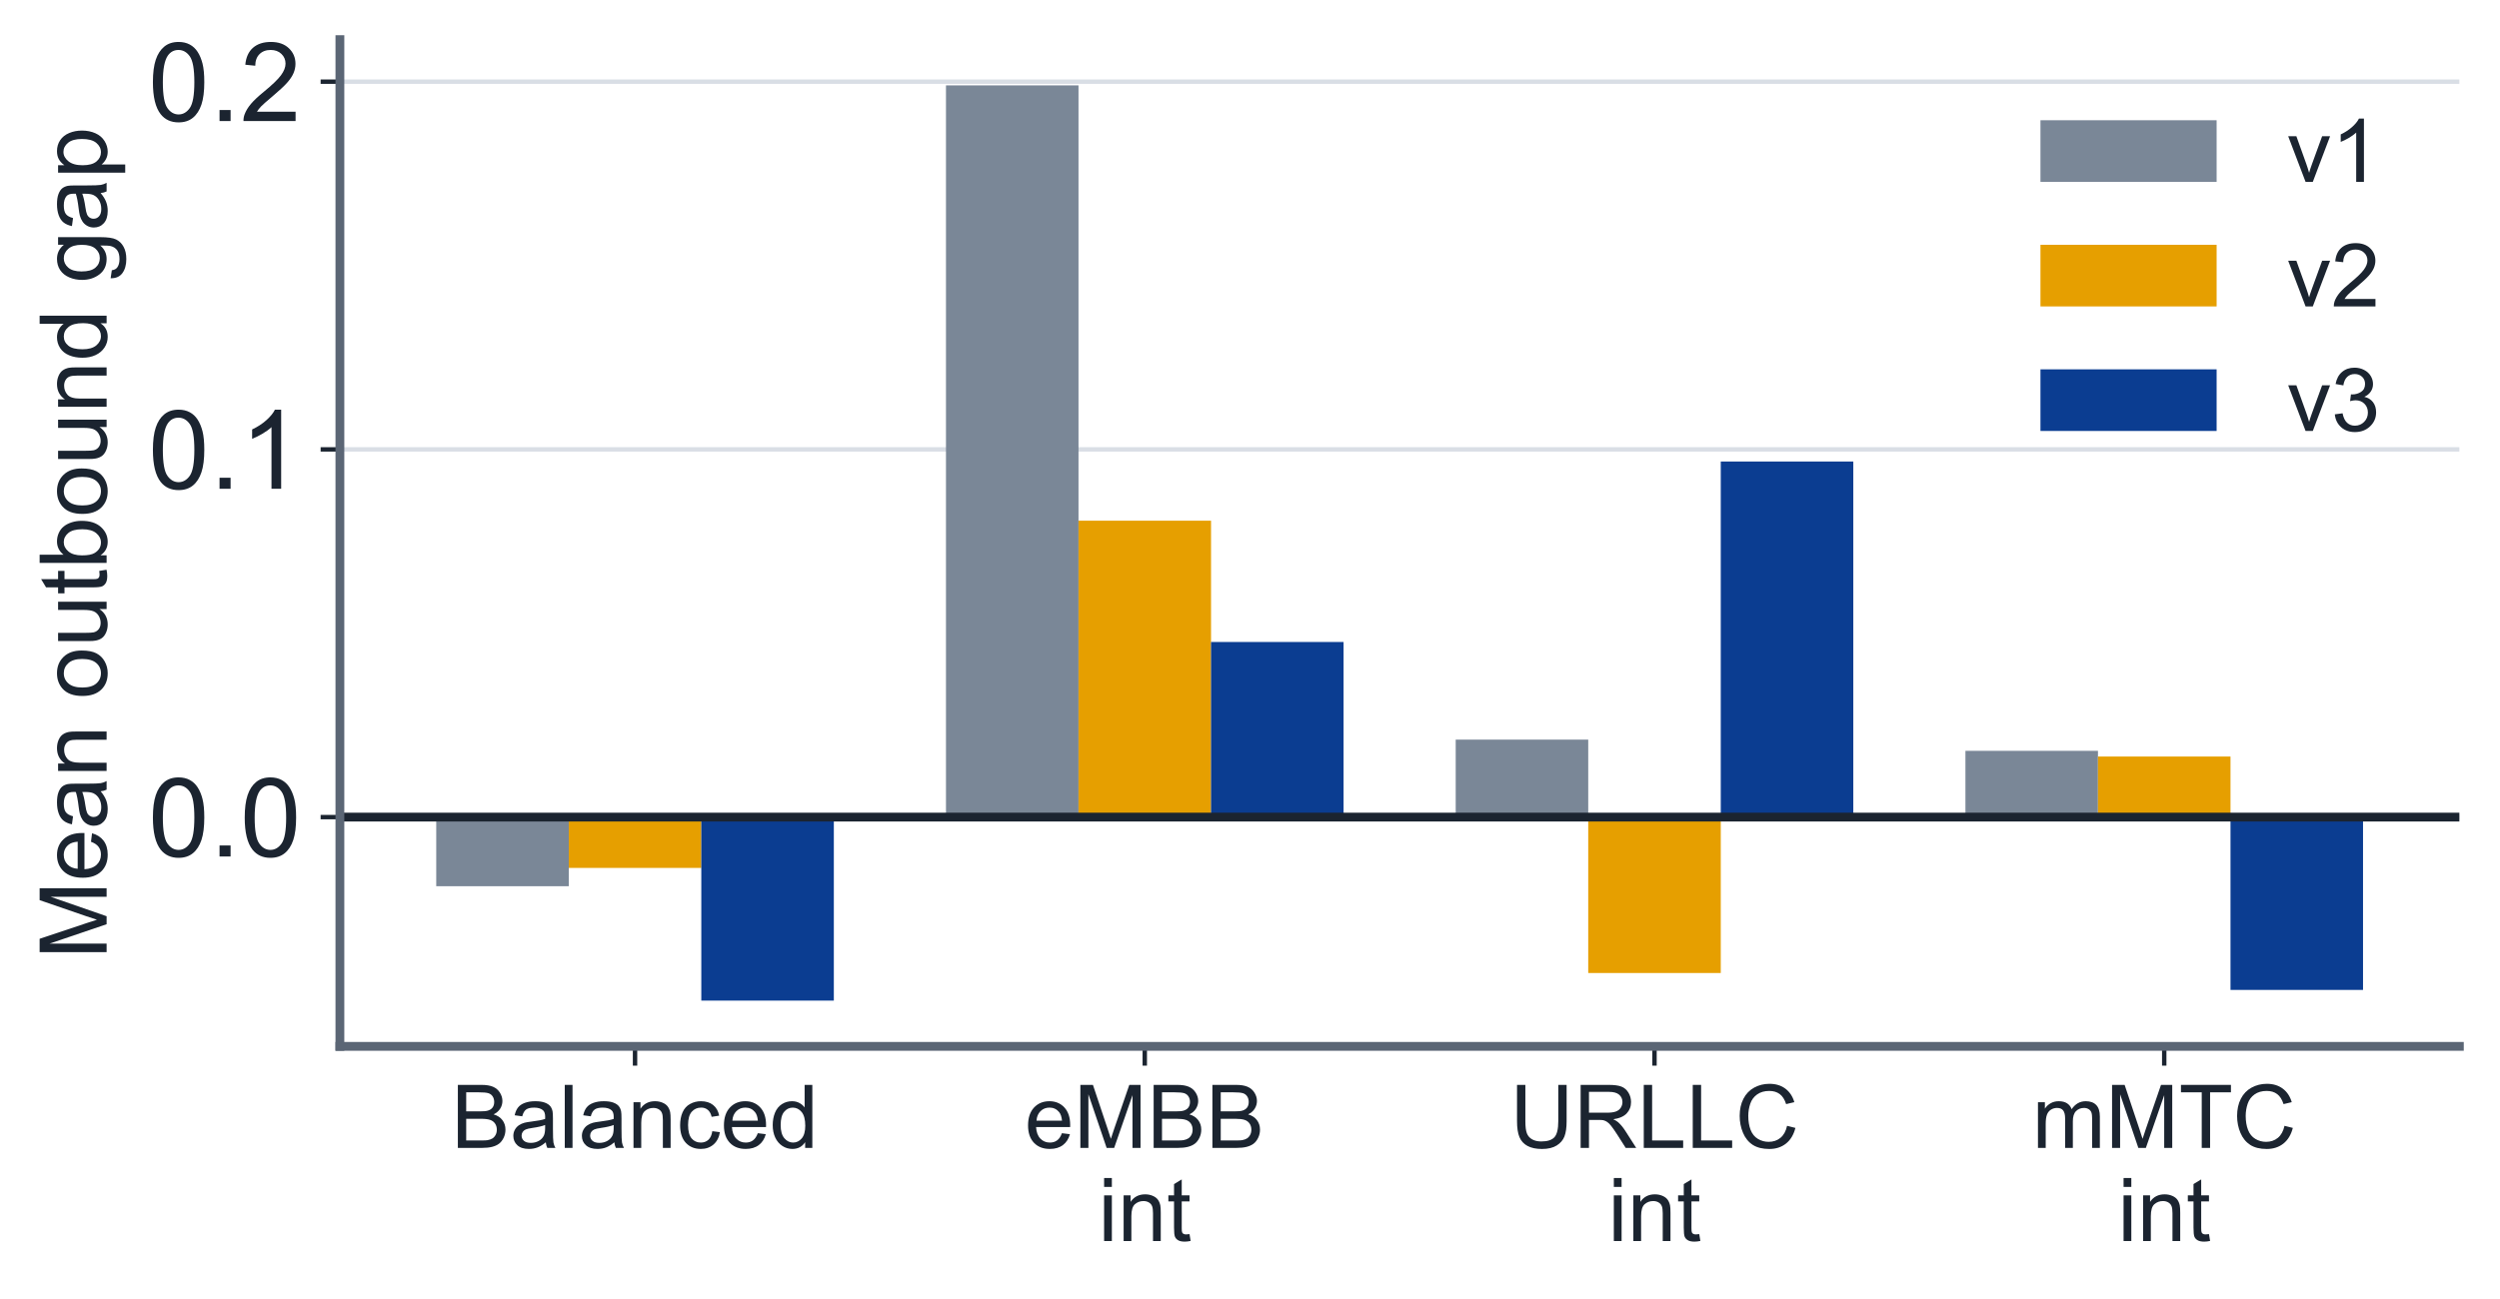
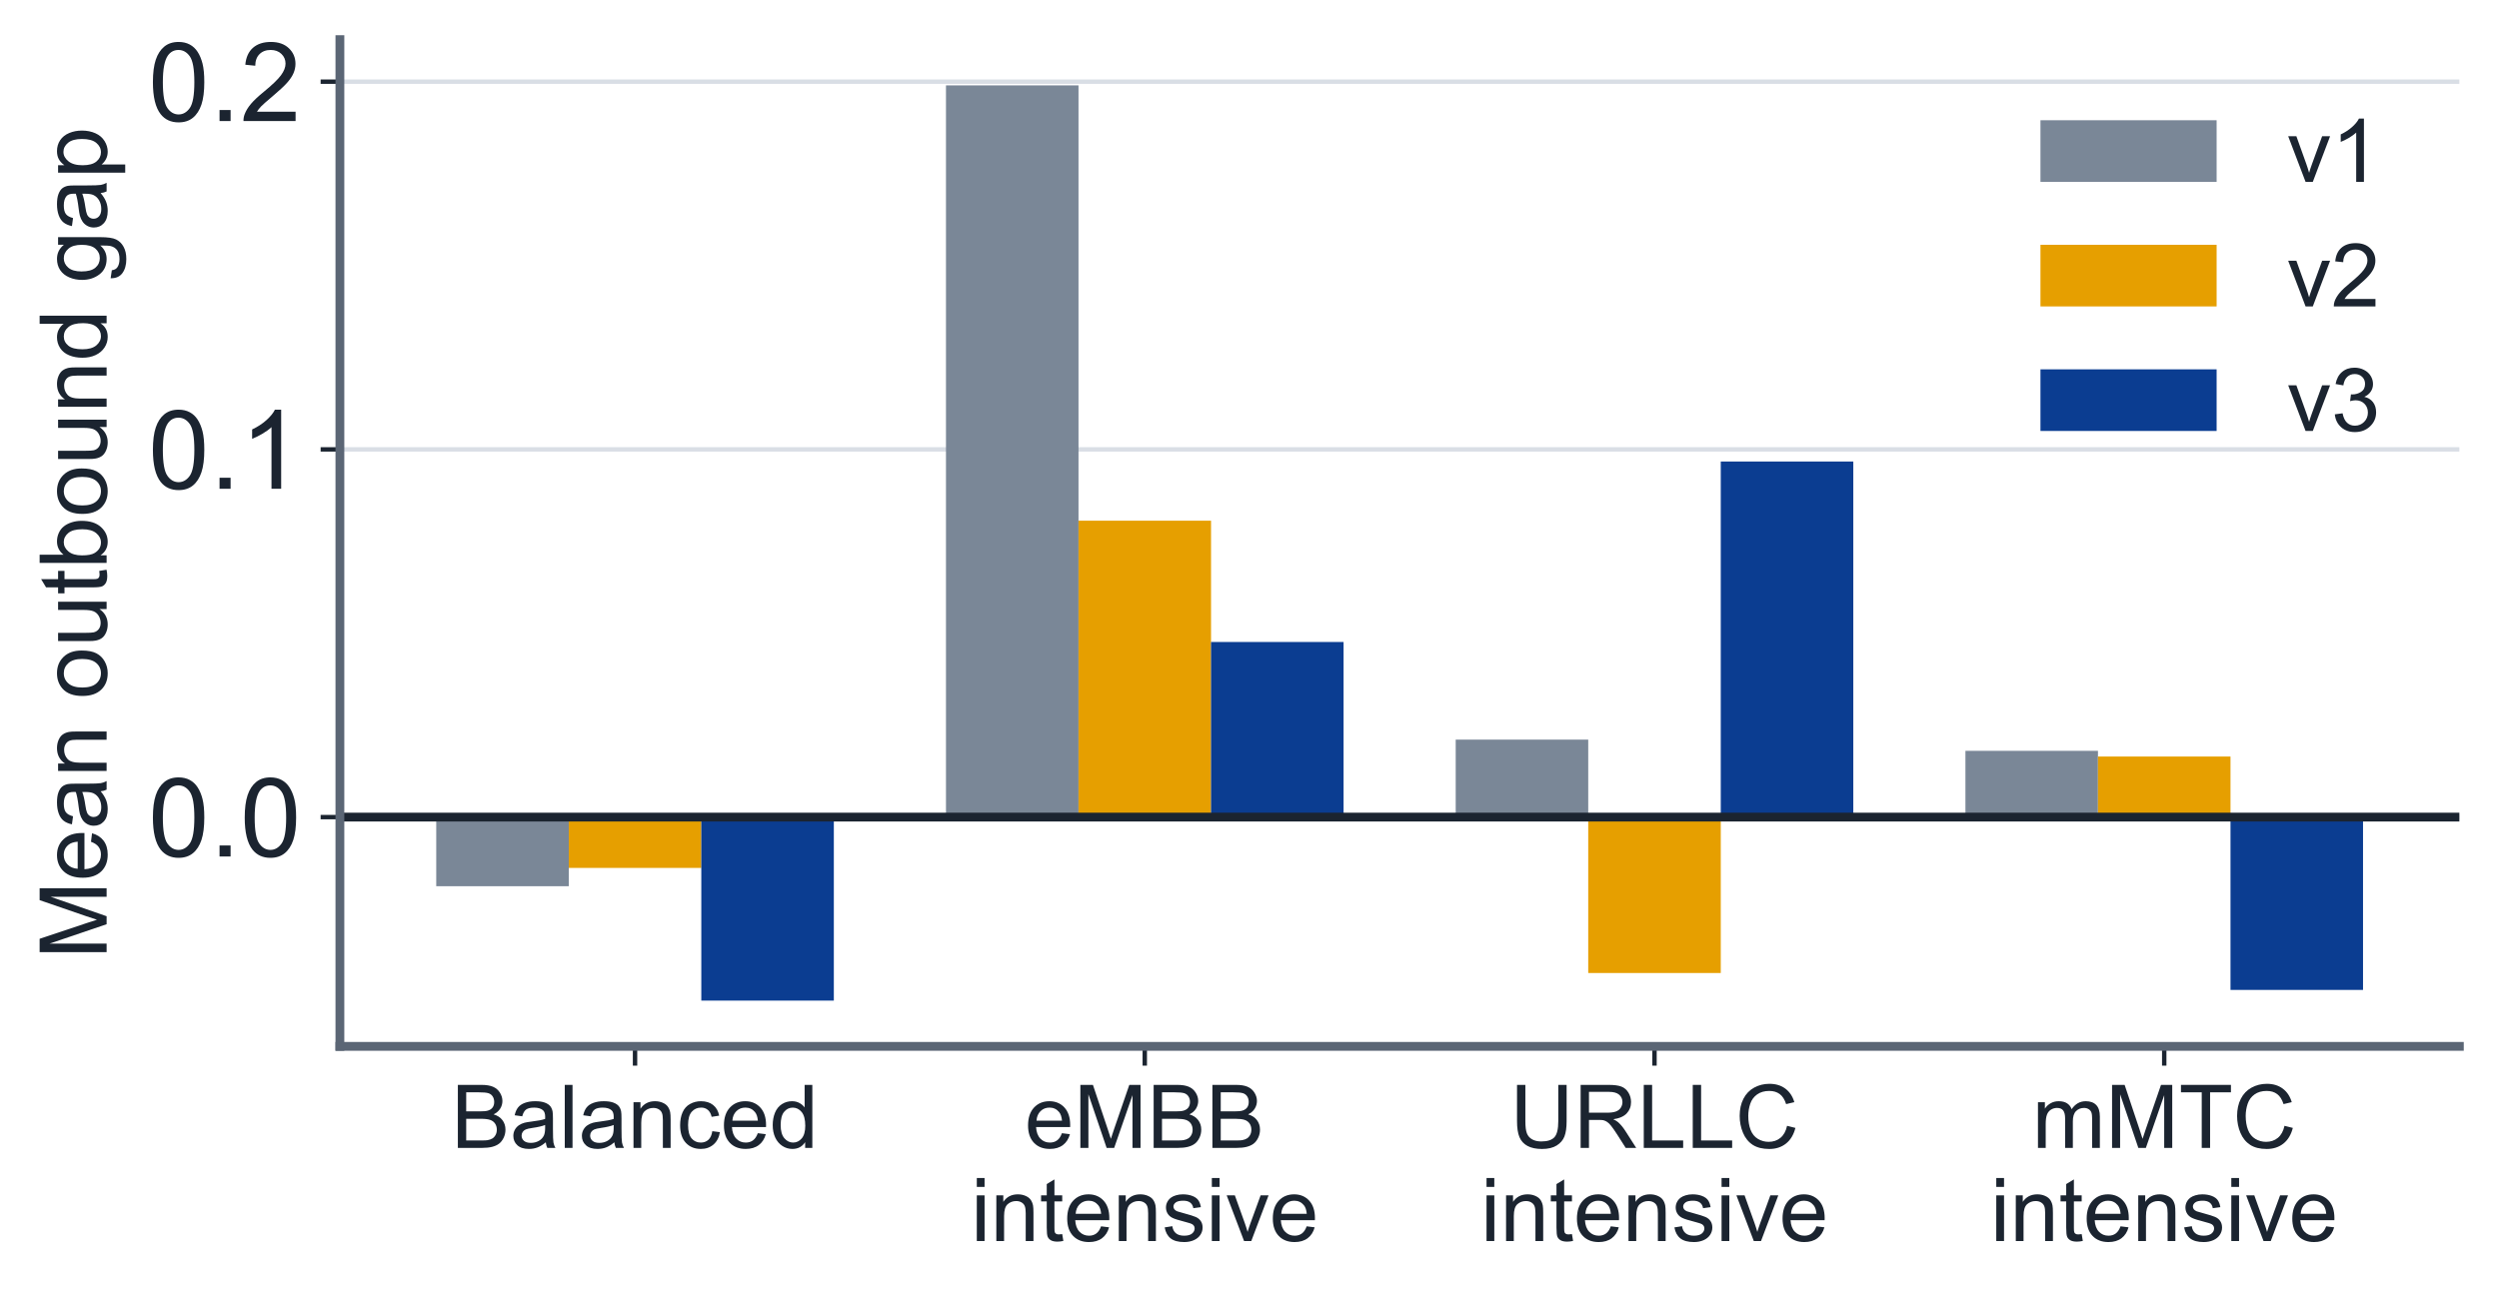
<svg xmlns="http://www.w3.org/2000/svg" xmlns:xlink="http://www.w3.org/1999/xlink" width="453.966pt" height="235.907pt" viewBox="0 0 453.966 235.907" version="1.1">
  <defs>
    <style type="text/css">*{stroke-linejoin: round; stroke-linecap: butt}</style>
  </defs>
  <g id="figure_1">
    <g id="patch_1">
      <path d="M 0 235.907  L 453.966 235.907  L 453.966 0  L 0 0  L 0 235.907  z " style="fill: none" />
    </g>
    <g id="axes_1">
      <g id="patch_2">
        <path d="M 61.746 190.152  L 446.766 190.152  L 446.766 7.2  L 61.746 7.2  L 61.746 190.152  z " style="fill: none" />
      </g>
      <g id="matplotlib.axis_1">
        <g id="xtick_1">
          <g id="line2d_1">
            <defs>
-               <path id="mc4a072d1b2" d="M 0 0  L 0 3.5  " style="stroke: #1b2430; stroke-width: 0.8" />
+               <path id="m53b5262f8a" d="M 0 0  L 0 3.5  " style="stroke: #1b2430; stroke-width: 0.8" />
            </defs>
            <g>
-               <use xlink:href="#mc4a072d1b2" x="115.36" y="190.152" style="fill: #1b2430; stroke: #1b2430; stroke-width: 0.8" />
+               <use xlink:href="#m53b5262f8a" x="115.36" y="190.152" style="fill: #1b2430; stroke: #1b2430; stroke-width: 0.8" />
            </g>
          </g>
          <g id="text_1">
            <g style="fill: #1b2430" transform="translate(82.00265 208.6045) scale(0.16 -0.16)">
              <defs>
                <path id="ArialMT-42" d="M 469 0  L 469 4581  L 2188 4581  Q 2713 4581 3030 4442  Q 3347 4303 3526 4014  Q 3706 3725 3706 3409  Q 3706 3116 3547 2856  Q 3388 2597 3066 2438  Q 3481 2316 3704 2022  Q 3928 1728 3928 1328  Q 3928 1006 3792 729  Q 3656 453 3456 303  Q 3256 153 2954 76  Q 2653 0 2216 0  L 469 0  z M 1075 2656  L 2066 2656  Q 2469 2656 2644 2709  Q 2875 2778 2992 2937  Q 3109 3097 3109 3338  Q 3109 3566 3000 3739  Q 2891 3913 2687 3977  Q 2484 4041 1991 4041  L 1075 4041  L 1075 2656  z M 1075 541  L 2216 541  Q 2509 541 2628 563  Q 2838 600 2978 687  Q 3119 775 3209 942  Q 3300 1109 3300 1328  Q 3300 1584 3169 1773  Q 3038 1963 2805 2039  Q 2572 2116 2134 2116  L 1075 2116  L 1075 541  z " transform="scale(0.015625)" />
                <path id="ArialMT-61" d="M 2588 409  Q 2275 144 1986 34  Q 1697 -75 1366 -75  Q 819 -75 525 192  Q 231 459 231 875  Q 231 1119 342 1320  Q 453 1522 633 1644  Q 813 1766 1038 1828  Q 1203 1872 1538 1913  Q 2219 1994 2541 2106  Q 2544 2222 2544 2253  Q 2544 2597 2384 2738  Q 2169 2928 1744 2928  Q 1347 2928 1158 2789  Q 969 2650 878 2297  L 328 2372  Q 403 2725 575 2942  Q 747 3159 1072 3276  Q 1397 3394 1825 3394  Q 2250 3394 2515 3294  Q 2781 3194 2906 3042  Q 3031 2891 3081 2659  Q 3109 2516 3109 2141  L 3109 1391  Q 3109 606 3145 398  Q 3181 191 3288 0  L 2700 0  Q 2613 175 2588 409  z M 2541 1666  Q 2234 1541 1622 1453  Q 1275 1403 1131 1340  Q 988 1278 909 1158  Q 831 1038 831 891  Q 831 666 1001 516  Q 1172 366 1500 366  Q 1825 366 2078 508  Q 2331 650 2450 897  Q 2541 1088 2541 1459  L 2541 1666  z " transform="scale(0.015625)" />
                <path id="ArialMT-6c" d="M 409 0  L 409 4581  L 972 4581  L 972 0  L 409 0  z " transform="scale(0.015625)" />
                <path id="ArialMT-6e" d="M 422 0  L 422 3319  L 928 3319  L 928 2847  Q 1294 3394 1984 3394  Q 2284 3394 2536 3286  Q 2788 3178 2913 3003  Q 3038 2828 3088 2588  Q 3119 2431 3119 2041  L 3119 0  L 2556 0  L 2556 2019  Q 2556 2363 2490 2533  Q 2425 2703 2258 2804  Q 2091 2906 1866 2906  Q 1506 2906 1245 2678  Q 984 2450 984 1813  L 984 0  L 422 0  z " transform="scale(0.015625)" />
                <path id="ArialMT-63" d="M 2588 1216  L 3141 1144  Q 3050 572 2676 248  Q 2303 -75 1759 -75  Q 1078 -75 664 370  Q 250 816 250 1647  Q 250 2184 428 2587  Q 606 2991 970 3192  Q 1334 3394 1763 3394  Q 2303 3394 2647 3120  Q 2991 2847 3088 2344  L 2541 2259  Q 2463 2594 2264 2762  Q 2066 2931 1784 2931  Q 1359 2931 1093 2626  Q 828 2322 828 1663  Q 828 994 1084 691  Q 1341 388 1753 388  Q 2084 388 2306 591  Q 2528 794 2588 1216  z " transform="scale(0.015625)" />
                <path id="ArialMT-65" d="M 2694 1069  L 3275 997  Q 3138 488 2766 206  Q 2394 -75 1816 -75  Q 1088 -75 661 373  Q 234 822 234 1631  Q 234 2469 665 2931  Q 1097 3394 1784 3394  Q 2450 3394 2872 2941  Q 3294 2488 3294 1666  Q 3294 1616 3291 1516  L 816 1516  Q 847 969 1125 678  Q 1403 388 1819 388  Q 2128 388 2347 550  Q 2566 713 2694 1069  z M 847 1978  L 2700 1978  Q 2663 2397 2488 2606  Q 2219 2931 1791 2931  Q 1403 2931 1139 2672  Q 875 2413 847 1978  z " transform="scale(0.015625)" />
                <path id="ArialMT-64" d="M 2575 0  L 2575 419  Q 2259 -75 1647 -75  Q 1250 -75 917 144  Q 584 363 401 755  Q 219 1147 219 1656  Q 219 2153 384 2558  Q 550 2963 881 3178  Q 1213 3394 1622 3394  Q 1922 3394 2156 3267  Q 2391 3141 2538 2938  L 2538 4581  L 3097 4581  L 3097 0  L 2575 0  z M 797 1656  Q 797 1019 1065 703  Q 1334 388 1700 388  Q 2069 388 2326 689  Q 2584 991 2584 1609  Q 2584 2291 2321 2609  Q 2059 2928 1675 2928  Q 1300 2928 1048 2622  Q 797 2316 797 1656  z " transform="scale(0.015625)" />
              </defs>
              <use xlink:href="#ArialMT-42" />
              <use xlink:href="#ArialMT-61" transform="translate(66.69922 0)" />
              <use xlink:href="#ArialMT-6c" transform="translate(122.3145 0)" />
              <use xlink:href="#ArialMT-61" transform="translate(144.5312 0)" />
              <use xlink:href="#ArialMT-6e" transform="translate(200.1465 0)" />
              <use xlink:href="#ArialMT-63" transform="translate(255.7617 0)" />
              <use xlink:href="#ArialMT-65" transform="translate(305.7617 0)" />
              <use xlink:href="#ArialMT-64" transform="translate(361.377 0)" />
            </g>
          </g>
        </g>
        <g id="xtick_2">
          <g id="line2d_2">
            <g>
-               <use xlink:href="#mc4a072d1b2" x="207.958" y="190.152" style="fill: #1b2430; stroke: #1b2430; stroke-width: 0.8" />
+               <use xlink:href="#m53b5262f8a" x="207.958" y="190.152" style="fill: #1b2430; stroke: #1b2430; stroke-width: 0.8" />
            </g>
          </g>
          <g id="text_2">
            <g style="fill: #1b2430" transform="translate(186.1725 208.6045) scale(0.16 -0.16)">
              <defs>
                <path id="ArialMT-4d" d="M 475 0  L 475 4581  L 1388 4581  L 2472 1338  Q 2622 884 2691 659  Q 2769 909 2934 1394  L 4031 4581  L 4847 4581  L 4847 0  L 4263 0  L 4263 3834  L 2931 0  L 2384 0  L 1059 3900  L 1059 0  L 475 0  z " transform="scale(0.015625)" />
              </defs>
              <use xlink:href="#ArialMT-65" />
              <use xlink:href="#ArialMT-4d" transform="translate(55.61523 0)" />
              <use xlink:href="#ArialMT-42" transform="translate(138.916 0)" />
              <use xlink:href="#ArialMT-42" transform="translate(205.6152 0)" />
            </g>
-             <g style="fill: #1b2430" transform="translate(199.5088 225.5275) scale(0.16 -0.16)">
+             <g style="fill: #1b2430" transform="translate(176.385 225.5275) scale(0.16 -0.16)">
              <defs>
                <path id="ArialMT-69" d="M 425 3934  L 425 4581  L 988 4581  L 988 3934  L 425 3934  z M 425 0  L 425 3319  L 988 3319  L 988 0  L 425 0  z " transform="scale(0.015625)" />
                <path id="ArialMT-74" d="M 1650 503  L 1731 6  Q 1494 -44 1306 -44  Q 1000 -44 831 53  Q 663 150 594 308  Q 525 466 525 972  L 525 2881  L 113 2881  L 113 3319  L 525 3319  L 525 4141  L 1084 4478  L 1084 3319  L 1650 3319  L 1650 2881  L 1084 2881  L 1084 941  Q 1084 700 1114 631  Q 1144 563 1211 522  Q 1278 481 1403 481  Q 1497 481 1650 503  z " transform="scale(0.015625)" />
+                 <path id="ArialMT-73" d="M 197 991  L 753 1078  Q 800 744 1014 566  Q 1228 388 1613 388  Q 2000 388 2187 545  Q 2375 703 2375 916  Q 2375 1106 2209 1216  Q 2094 1291 1634 1406  Q 1016 1563 777 1677  Q 538 1791 414 1992  Q 291 2194 291 2438  Q 291 2659 392 2848  Q 494 3038 669 3163  Q 800 3259 1026 3326  Q 1253 3394 1513 3394  Q 1903 3394 2198 3281  Q 2494 3169 2634 2976  Q 2775 2784 2828 2463  L 2278 2388  Q 2241 2644 2061 2787  Q 1881 2931 1553 2931  Q 1166 2931 1000 2803  Q 834 2675 834 2503  Q 834 2394 903 2306  Q 972 2216 1119 2156  Q 1203 2125 1616 2013  Q 2213 1853 2448 1751  Q 2684 1650 2818 1456  Q 2953 1263 2953 975  Q 2953 694 2789 445  Q 2625 197 2315 61  Q 2006 -75 1616 -75  Q 969 -75 630 194  Q 291 463 197 991  z " transform="scale(0.015625)" />
+                 <path id="ArialMT-76" d="M 1344 0  L 81 3319  L 675 3319  L 1388 1331  Q 1503 1009 1600 663  Q 1675 925 1809 1294  L 2547 3319  L 3125 3319  L 1869 0  L 1344 0  z " transform="scale(0.015625)" />
              </defs>
              <use xlink:href="#ArialMT-69" />
              <use xlink:href="#ArialMT-6e" transform="translate(22.2168 0)" />
              <use xlink:href="#ArialMT-74" transform="translate(77.83203 0)" />
+               <use xlink:href="#ArialMT-65" transform="translate(105.6152 0)" />
+               <use xlink:href="#ArialMT-6e" transform="translate(161.2305 0)" />
+               <use xlink:href="#ArialMT-73" transform="translate(216.8457 0)" />
+               <use xlink:href="#ArialMT-69" transform="translate(266.8457 0)" />
+               <use xlink:href="#ArialMT-76" transform="translate(289.0625 0)" />
+               <use xlink:href="#ArialMT-65" transform="translate(339.0625 0)" />
            </g>
          </g>
        </g>
        <g id="xtick_3">
          <g id="line2d_3">
            <g>
-               <use xlink:href="#mc4a072d1b2" x="300.555" y="190.152" style="fill: #1b2430; stroke: #1b2430; stroke-width: 0.8" />
+               <use xlink:href="#m53b5262f8a" x="300.555" y="190.152" style="fill: #1b2430; stroke: #1b2430; stroke-width: 0.8" />
            </g>
          </g>
          <g id="text_3">
            <g style="fill: #1b2430" transform="translate(274.325 208.6045) scale(0.16 -0.16)">
              <defs>
                <path id="ArialMT-55" d="M 3500 4581  L 4106 4581  L 4106 1934  Q 4106 1244 3950 837  Q 3794 431 3386 176  Q 2978 -78 2316 -78  Q 1672 -78 1262 144  Q 853 366 678 786  Q 503 1206 503 1934  L 503 4581  L 1109 4581  L 1109 1938  Q 1109 1341 1220 1058  Q 1331 775 1601 622  Q 1872 469 2263 469  Q 2931 469 3215 772  Q 3500 1075 3500 1938  L 3500 4581  z " transform="scale(0.015625)" />
                <path id="ArialMT-52" d="M 503 0  L 503 4581  L 2534 4581  Q 3147 4581 3465 4457  Q 3784 4334 3975 4021  Q 4166 3709 4166 3331  Q 4166 2844 3850 2509  Q 3534 2175 2875 2084  Q 3116 1969 3241 1856  Q 3506 1613 3744 1247  L 4541 0  L 3778 0  L 3172 953  Q 2906 1366 2734 1584  Q 2563 1803 2427 1890  Q 2291 1978 2150 2013  Q 2047 2034 1813 2034  L 1109 2034  L 1109 0  L 503 0  z M 1109 2559  L 2413 2559  Q 2828 2559 3062 2645  Q 3297 2731 3419 2920  Q 3541 3109 3541 3331  Q 3541 3656 3305 3865  Q 3069 4075 2559 4075  L 1109 4075  L 1109 2559  z " transform="scale(0.015625)" />
                <path id="ArialMT-4c" d="M 469 0  L 469 4581  L 1075 4581  L 1075 541  L 3331 541  L 3331 0  L 469 0  z " transform="scale(0.015625)" />
                <path id="ArialMT-43" d="M 3763 1606  L 4369 1453  Q 4178 706 3683 314  Q 3188 -78 2472 -78  Q 1731 -78 1267 223  Q 803 525 561 1097  Q 319 1669 319 2325  Q 319 3041 592 3573  Q 866 4106 1370 4382  Q 1875 4659 2481 4659  Q 3169 4659 3637 4309  Q 4106 3959 4291 3325  L 3694 3184  Q 3534 3684 3231 3912  Q 2928 4141 2469 4141  Q 1941 4141 1586 3887  Q 1231 3634 1087 3207  Q 944 2781 944 2328  Q 944 1744 1114 1308  Q 1284 872 1643 656  Q 2003 441 2422 441  Q 2931 441 3284 734  Q 3638 1028 3763 1606  z " transform="scale(0.015625)" />
              </defs>
              <use xlink:href="#ArialMT-55" />
              <use xlink:href="#ArialMT-52" transform="translate(72.2168 0)" />
              <use xlink:href="#ArialMT-4c" transform="translate(144.4336 0)" />
              <use xlink:href="#ArialMT-4c" transform="translate(200.0488 0)" />
              <use xlink:href="#ArialMT-43" transform="translate(255.6641 0)" />
            </g>
-             <g style="fill: #1b2430" transform="translate(292.1062 225.5275) scale(0.16 -0.16)">
+             <g style="fill: #1b2430" transform="translate(268.9825 225.5275) scale(0.16 -0.16)">
              <use xlink:href="#ArialMT-69" />
              <use xlink:href="#ArialMT-6e" transform="translate(22.2168 0)" />
              <use xlink:href="#ArialMT-74" transform="translate(77.83203 0)" />
+               <use xlink:href="#ArialMT-65" transform="translate(105.6152 0)" />
+               <use xlink:href="#ArialMT-6e" transform="translate(161.2305 0)" />
+               <use xlink:href="#ArialMT-73" transform="translate(216.8457 0)" />
+               <use xlink:href="#ArialMT-69" transform="translate(266.8457 0)" />
+               <use xlink:href="#ArialMT-76" transform="translate(289.0625 0)" />
+               <use xlink:href="#ArialMT-65" transform="translate(339.0625 0)" />
            </g>
          </g>
        </g>
        <g id="xtick_4">
          <g id="line2d_4">
            <g>
-               <use xlink:href="#mc4a072d1b2" x="393.152" y="190.152" style="fill: #1b2430; stroke: #1b2430; stroke-width: 0.8" />
+               <use xlink:href="#m53b5262f8a" x="393.152" y="190.152" style="fill: #1b2430; stroke: #1b2430; stroke-width: 0.8" />
            </g>
          </g>
          <g id="text_4">
            <g style="fill: #1b2430" transform="translate(369.1611 208.6045) scale(0.16 -0.16)">
              <defs>
                <path id="ArialMT-6d" d="M 422 0  L 422 3319  L 925 3319  L 925 2853  Q 1081 3097 1340 3245  Q 1600 3394 1931 3394  Q 2300 3394 2536 3241  Q 2772 3088 2869 2813  Q 3263 3394 3894 3394  Q 4388 3394 4653 3120  Q 4919 2847 4919 2278  L 4919 0  L 4359 0  L 4359 2091  Q 4359 2428 4304 2576  Q 4250 2725 4106 2815  Q 3963 2906 3769 2906  Q 3419 2906 3187 2673  Q 2956 2441 2956 1928  L 2956 0  L 2394 0  L 2394 2156  Q 2394 2531 2256 2718  Q 2119 2906 1806 2906  Q 1569 2906 1367 2781  Q 1166 2656 1075 2415  Q 984 2175 984 1722  L 984 0  L 422 0  z " transform="scale(0.015625)" />
                <path id="ArialMT-54" d="M 1659 0  L 1659 4041  L 150 4041  L 150 4581  L 3781 4581  L 3781 4041  L 2266 4041  L 2266 0  L 1659 0  z " transform="scale(0.015625)" />
              </defs>
              <use xlink:href="#ArialMT-6d" />
              <use xlink:href="#ArialMT-4d" transform="translate(83.30078 0)" />
              <use xlink:href="#ArialMT-54" transform="translate(166.6016 0)" />
              <use xlink:href="#ArialMT-43" transform="translate(227.6855 0)" />
            </g>
-             <g style="fill: #1b2430" transform="translate(384.7036 225.5275) scale(0.16 -0.16)">
+             <g style="fill: #1b2430" transform="translate(361.5799 225.5275) scale(0.16 -0.16)">
              <use xlink:href="#ArialMT-69" />
              <use xlink:href="#ArialMT-6e" transform="translate(22.2168 0)" />
              <use xlink:href="#ArialMT-74" transform="translate(77.83203 0)" />
+               <use xlink:href="#ArialMT-65" transform="translate(105.6152 0)" />
+               <use xlink:href="#ArialMT-6e" transform="translate(161.2305 0)" />
+               <use xlink:href="#ArialMT-73" transform="translate(216.8457 0)" />
+               <use xlink:href="#ArialMT-69" transform="translate(266.8457 0)" />
+               <use xlink:href="#ArialMT-76" transform="translate(289.0625 0)" />
+               <use xlink:href="#ArialMT-65" transform="translate(339.0625 0)" />
            </g>
          </g>
        </g>
      </g>
      <g id="matplotlib.axis_2">
        <g id="ytick_1">
          <g id="line2d_5">
-             <path d="M 61.746 148.49  L 446.766 148.49  " clip-path="url(#p910fe0ae5d)" style="fill: none; stroke: #d9dee5; stroke-width: 0.8; stroke-linecap: square" />
+             <path d="M 61.746 148.49  L 446.766 148.49  " clip-path="url(#p84aa3c437a)" style="fill: none; stroke: #d9dee5; stroke-width: 0.8; stroke-linecap: square" />
          </g>
          <g id="line2d_6">
            <defs>
-               <path id="m93a31cd595" d="M 0 0  L -3.5 0  " style="stroke: #1b2430; stroke-width: 0.8" />
+               <path id="m5eb134281d" d="M 0 0  L -3.5 0  " style="stroke: #1b2430; stroke-width: 0.8" />
            </defs>
            <g>
-               <use xlink:href="#m93a31cd595" x="61.746" y="148.49" style="fill: #1b2430; stroke: #1b2430; stroke-width: 0.8" />
+               <use xlink:href="#m5eb134281d" x="61.746" y="148.49" style="fill: #1b2430; stroke: #1b2430; stroke-width: 0.8" />
            </g>
          </g>
          <g id="text_5">
            <g style="fill: #1b2430" transform="translate(26.94625 155.6473) scale(0.2 -0.2)">
              <defs>
                <path id="ArialMT-30" d="M 266 2259  Q 266 3072 433 3567  Q 600 4063 929 4331  Q 1259 4600 1759 4600  Q 2128 4600 2406 4451  Q 2684 4303 2865 4023  Q 3047 3744 3150 3342  Q 3253 2941 3253 2259  Q 3253 1453 3087 958  Q 2922 463 2592 192  Q 2263 -78 1759 -78  Q 1097 -78 719 397  Q 266 969 266 2259  z M 844 2259  Q 844 1131 1108 757  Q 1372 384 1759 384  Q 2147 384 2411 759  Q 2675 1134 2675 2259  Q 2675 3391 2411 3762  Q 2147 4134 1753 4134  Q 1366 4134 1134 3806  Q 844 3388 844 2259  z " transform="scale(0.015625)" />
                <path id="ArialMT-2e" d="M 581 0  L 581 641  L 1222 641  L 1222 0  L 581 0  z " transform="scale(0.015625)" />
              </defs>
              <use xlink:href="#ArialMT-30" />
              <use xlink:href="#ArialMT-2e" transform="translate(55.61523 0)" />
              <use xlink:href="#ArialMT-30" transform="translate(83.39844 0)" />
            </g>
          </g>
        </g>
        <g id="ytick_2">
          <g id="line2d_7">
-             <path d="M 61.746 81.664  L 446.766 81.664  " clip-path="url(#p910fe0ae5d)" style="fill: none; stroke: #d9dee5; stroke-width: 0.8; stroke-linecap: square" />
+             <path d="M 61.746 81.664  L 446.766 81.664  " clip-path="url(#p84aa3c437a)" style="fill: none; stroke: #d9dee5; stroke-width: 0.8; stroke-linecap: square" />
          </g>
          <g id="line2d_8">
            <g>
-               <use xlink:href="#m93a31cd595" x="61.746" y="81.664" style="fill: #1b2430; stroke: #1b2430; stroke-width: 0.8" />
+               <use xlink:href="#m5eb134281d" x="61.746" y="81.664" style="fill: #1b2430; stroke: #1b2430; stroke-width: 0.8" />
            </g>
          </g>
          <g id="text_6">
            <g style="fill: #1b2430" transform="translate(26.94625 88.82231) scale(0.2 -0.2)">
              <defs>
                <path id="ArialMT-31" d="M 2384 0  L 1822 0  L 1822 3584  Q 1619 3391 1289 3197  Q 959 3003 697 2906  L 697 3450  Q 1169 3672 1522 3987  Q 1875 4303 2022 4600  L 2384 4600  L 2384 0  z " transform="scale(0.015625)" />
              </defs>
              <use xlink:href="#ArialMT-30" />
              <use xlink:href="#ArialMT-2e" transform="translate(55.61523 0)" />
              <use xlink:href="#ArialMT-31" transform="translate(83.39844 0)" />
            </g>
          </g>
        </g>
        <g id="ytick_3">
          <g id="line2d_9">
-             <path d="M 61.746 14.839  L 446.766 14.839  " clip-path="url(#p910fe0ae5d)" style="fill: none; stroke: #d9dee5; stroke-width: 0.8; stroke-linecap: square" />
+             <path d="M 61.746 14.839  L 446.766 14.839  " clip-path="url(#p84aa3c437a)" style="fill: none; stroke: #d9dee5; stroke-width: 0.8; stroke-linecap: square" />
          </g>
          <g id="line2d_10">
            <g>
-               <use xlink:href="#m93a31cd595" x="61.746" y="14.839" style="fill: #1b2430; stroke: #1b2430; stroke-width: 0.8" />
+               <use xlink:href="#m5eb134281d" x="61.746" y="14.839" style="fill: #1b2430; stroke: #1b2430; stroke-width: 0.8" />
            </g>
          </g>
          <g id="text_7">
            <g style="fill: #1b2430" transform="translate(26.94625 21.99727) scale(0.2 -0.2)">
              <defs>
                <path id="ArialMT-32" d="M 3222 541  L 3222 0  L 194 0  Q 188 203 259 391  Q 375 700 629 1000  Q 884 1300 1366 1694  Q 2113 2306 2375 2664  Q 2638 3022 2638 3341  Q 2638 3675 2398 3904  Q 2159 4134 1775 4134  Q 1369 4134 1125 3890  Q 881 3647 878 3216  L 300 3275  Q 359 3922 746 4261  Q 1134 4600 1788 4600  Q 2447 4600 2831 4234  Q 3216 3869 3216 3328  Q 3216 3053 3103 2787  Q 2991 2522 2730 2228  Q 2469 1934 1863 1422  Q 1356 997 1212 845  Q 1069 694 975 541  L 3222 541  z " transform="scale(0.015625)" />
              </defs>
              <use xlink:href="#ArialMT-30" />
              <use xlink:href="#ArialMT-2e" transform="translate(55.61523 0)" />
              <use xlink:href="#ArialMT-32" transform="translate(83.39844 0)" />
            </g>
          </g>
        </g>
        <g id="text_8">
          <g style="fill: #1b2430" transform="translate(19.36828 174.2888) rotate(-90) scale(0.17 -0.17)">
            <defs>
              <path id="ArialMT-20" transform="scale(0.015625)" />
              <path id="ArialMT-6f" d="M 213 1659  Q 213 2581 725 3025  Q 1153 3394 1769 3394  Q 2453 3394 2887 2945  Q 3322 2497 3322 1706  Q 3322 1066 3130 698  Q 2938 331 2570 128  Q 2203 -75 1769 -75  Q 1072 -75 642 372  Q 213 819 213 1659  z M 791 1659  Q 791 1022 1069 705  Q 1347 388 1769 388  Q 2188 388 2466 706  Q 2744 1025 2744 1678  Q 2744 2294 2464 2611  Q 2184 2928 1769 2928  Q 1347 2928 1069 2612  Q 791 2297 791 1659  z " transform="scale(0.015625)" />
              <path id="ArialMT-75" d="M 2597 0  L 2597 488  Q 2209 -75 1544 -75  Q 1250 -75 995 37  Q 741 150 617 320  Q 494 491 444 738  Q 409 903 409 1263  L 409 3319  L 972 3319  L 972 1478  Q 972 1038 1006 884  Q 1059 663 1231 536  Q 1403 409 1656 409  Q 1909 409 2131 539  Q 2353 669 2445 892  Q 2538 1116 2538 1541  L 2538 3319  L 3100 3319  L 3100 0  L 2597 0  z " transform="scale(0.015625)" />
              <path id="ArialMT-62" d="M 941 0  L 419 0  L 419 4581  L 981 4581  L 981 2947  Q 1338 3394 1891 3394  Q 2197 3394 2470 3270  Q 2744 3147 2920 2923  Q 3097 2700 3197 2384  Q 3297 2069 3297 1709  Q 3297 856 2875 390  Q 2453 -75 1863 -75  Q 1275 -75 941 416  L 941 0  z M 934 1684  Q 934 1088 1097 822  Q 1363 388 1816 388  Q 2184 388 2453 708  Q 2722 1028 2722 1663  Q 2722 2313 2464 2622  Q 2206 2931 1841 2931  Q 1472 2931 1203 2611  Q 934 2291 934 1684  z " transform="scale(0.015625)" />
              <path id="ArialMT-67" d="M 319 -275  L 866 -356  Q 900 -609 1056 -725  Q 1266 -881 1628 -881  Q 2019 -881 2231 -725  Q 2444 -569 2519 -288  Q 2563 -116 2559 434  Q 2191 0 1641 0  Q 956 0 581 494  Q 206 988 206 1678  Q 206 2153 378 2554  Q 550 2956 876 3175  Q 1203 3394 1644 3394  Q 2231 3394 2613 2919  L 2613 3319  L 3131 3319  L 3131 450  Q 3131 -325 2973 -648  Q 2816 -972 2473 -1159  Q 2131 -1347 1631 -1347  Q 1038 -1347 672 -1080  Q 306 -813 319 -275  z M 784 1719  Q 784 1066 1043 766  Q 1303 466 1694 466  Q 2081 466 2343 764  Q 2606 1063 2606 1700  Q 2606 2309 2336 2618  Q 2066 2928 1684 2928  Q 1309 2928 1046 2623  Q 784 2319 784 1719  z " transform="scale(0.015625)" />
              <path id="ArialMT-70" d="M 422 -1272  L 422 3319  L 934 3319  L 934 2888  Q 1116 3141 1344 3267  Q 1572 3394 1897 3394  Q 2322 3394 2647 3175  Q 2972 2956 3137 2557  Q 3303 2159 3303 1684  Q 3303 1175 3120 767  Q 2938 359 2589 142  Q 2241 -75 1856 -75  Q 1575 -75 1351 44  Q 1128 163 984 344  L 984 -1272  L 422 -1272  z M 931 1641  Q 931 1000 1190 694  Q 1450 388 1819 388  Q 2194 388 2461 705  Q 2728 1022 2728 1688  Q 2728 2322 2467 2637  Q 2206 2953 1844 2953  Q 1484 2953 1207 2617  Q 931 2281 931 1641  z " transform="scale(0.015625)" />
            </defs>
            <use xlink:href="#ArialMT-4d" />
            <use xlink:href="#ArialMT-65" transform="translate(83.30078 0)" />
            <use xlink:href="#ArialMT-61" transform="translate(138.916 0)" />
            <use xlink:href="#ArialMT-6e" transform="translate(194.5312 0)" />
            <use xlink:href="#ArialMT-20" transform="translate(250.1465 0)" />
            <use xlink:href="#ArialMT-6f" transform="translate(277.9297 0)" />
            <use xlink:href="#ArialMT-75" transform="translate(333.5449 0)" />
            <use xlink:href="#ArialMT-74" transform="translate(389.1602 0)" />
            <use xlink:href="#ArialMT-62" transform="translate(416.9434 0)" />
            <use xlink:href="#ArialMT-6f" transform="translate(472.5586 0)" />
            <use xlink:href="#ArialMT-75" transform="translate(528.1738 0)" />
            <use xlink:href="#ArialMT-6e" transform="translate(583.7891 0)" />
            <use xlink:href="#ArialMT-64" transform="translate(639.4043 0)" />
            <use xlink:href="#ArialMT-20" transform="translate(695.0195 0)" />
            <use xlink:href="#ArialMT-67" transform="translate(722.8027 0)" />
            <use xlink:href="#ArialMT-61" transform="translate(778.418 0)" />
            <use xlink:href="#ArialMT-70" transform="translate(834.0332 0)" />
          </g>
        </g>
      </g>
      <g id="patch_3">
-         <path d="M 79.247 148.49  L 103.322 148.49  L 103.322 161.048  L 79.247 161.048  z " clip-path="url(#p910fe0ae5d)" style="fill: #7a8797" />
+         <path d="M 79.247 148.49  L 103.322 148.49  L 103.322 161.048  L 79.247 161.048  z " clip-path="url(#p84aa3c437a)" style="fill: #7a8797" />
      </g>
      <g id="patch_4">
-         <path d="M 171.845 148.49  L 195.92 148.49  L 195.92 15.516  L 171.845 15.516  z " clip-path="url(#p910fe0ae5d)" style="fill: #7a8797" />
+         <path d="M 171.845 148.49  L 195.92 148.49  L 195.92 15.516  L 171.845 15.516  z " clip-path="url(#p84aa3c437a)" style="fill: #7a8797" />
      </g>
      <g id="patch_5">
-         <path d="M 264.442 148.49  L 288.517 148.49  L 288.517 134.408  L 264.442 134.408  z " clip-path="url(#p910fe0ae5d)" style="fill: #7a8797" />
+         <path d="M 264.442 148.49  L 288.517 148.49  L 288.517 134.408  L 264.442 134.408  z " clip-path="url(#p84aa3c437a)" style="fill: #7a8797" />
      </g>
      <g id="patch_6">
-         <path d="M 357.039 148.49  L 381.115 148.49  L 381.115 136.446  L 357.039 136.446  z " clip-path="url(#p910fe0ae5d)" style="fill: #7a8797" />
+         <path d="M 357.039 148.49  L 381.115 148.49  L 381.115 136.446  L 357.039 136.446  z " clip-path="url(#p84aa3c437a)" style="fill: #7a8797" />
      </g>
      <g id="patch_7">
-         <path d="M 103.322 148.49  L 127.398 148.49  L 127.398 157.722  L 103.322 157.722  z " clip-path="url(#p910fe0ae5d)" style="fill: #e69f00" />
+         <path d="M 103.322 148.49  L 127.398 148.49  L 127.398 157.722  L 103.322 157.722  z " clip-path="url(#p84aa3c437a)" style="fill: #e69f00" />
      </g>
      <g id="patch_8">
-         <path d="M 195.92 148.49  L 219.995 148.49  L 219.995 94.623  L 195.92 94.623  z " clip-path="url(#p910fe0ae5d)" style="fill: #e69f00" />
+         <path d="M 195.92 148.49  L 219.995 148.49  L 219.995 94.623  L 195.92 94.623  z " clip-path="url(#p84aa3c437a)" style="fill: #e69f00" />
      </g>
      <g id="patch_9">
-         <path d="M 288.517 148.49  L 312.593 148.49  L 312.593 176.821  L 288.517 176.821  z " clip-path="url(#p910fe0ae5d)" style="fill: #e69f00" />
+         <path d="M 288.517 148.49  L 312.593 148.49  L 312.593 176.821  L 288.517 176.821  z " clip-path="url(#p84aa3c437a)" style="fill: #e69f00" />
      </g>
      <g id="patch_10">
-         <path d="M 381.115 148.49  L 405.19 148.49  L 405.19 137.483  L 381.115 137.483  z " clip-path="url(#p910fe0ae5d)" style="fill: #e69f00" />
+         <path d="M 381.115 148.49  L 405.19 148.49  L 405.19 137.483  L 381.115 137.483  z " clip-path="url(#p84aa3c437a)" style="fill: #e69f00" />
      </g>
      <g id="patch_11">
-         <path d="M 127.398 148.49  L 151.473 148.49  L 151.473 181.836  L 127.398 181.836  z " clip-path="url(#p910fe0ae5d)" style="fill: #0b3d91" />
+         <path d="M 127.398 148.49  L 151.473 148.49  L 151.473 181.836  L 127.398 181.836  z " clip-path="url(#p84aa3c437a)" style="fill: #0b3d91" />
      </g>
      <g id="patch_12">
-         <path d="M 219.995 148.49  L 244.071 148.49  L 244.071 116.666  L 219.995 116.666  z " clip-path="url(#p910fe0ae5d)" style="fill: #0b3d91" />
+         <path d="M 219.995 148.49  L 244.071 148.49  L 244.071 116.666  L 219.995 116.666  z " clip-path="url(#p84aa3c437a)" style="fill: #0b3d91" />
      </g>
      <g id="patch_13">
-         <path d="M 312.593 148.49  L 336.668 148.49  L 336.668 83.869  L 312.593 83.869  z " clip-path="url(#p910fe0ae5d)" style="fill: #0b3d91" />
+         <path d="M 312.593 148.49  L 336.668 148.49  L 336.668 83.869  L 312.593 83.869  z " clip-path="url(#p84aa3c437a)" style="fill: #0b3d91" />
      </g>
      <g id="patch_14">
-         <path d="M 405.19 148.49  L 429.265 148.49  L 429.265 179.895  L 405.19 179.895  z " clip-path="url(#p910fe0ae5d)" style="fill: #0b3d91" />
+         <path d="M 405.19 148.49  L 429.265 148.49  L 429.265 179.895  L 405.19 179.895  z " clip-path="url(#p84aa3c437a)" style="fill: #0b3d91" />
      </g>
      <g id="line2d_11">
-         <path d="M 61.746 148.49  L 446.766 148.49  " clip-path="url(#p910fe0ae5d)" style="fill: none; stroke: #1b2430; stroke-width: 1.6; stroke-linecap: square" />
+         <path d="M 61.746 148.49  L 446.766 148.49  " clip-path="url(#p84aa3c437a)" style="fill: none; stroke: #1b2430; stroke-width: 1.6; stroke-linecap: square" />
      </g>
      <g id="patch_15">
        <path d="M 61.746 190.152  L 61.746 7.2  " style="fill: none; stroke: #5b6675; stroke-width: 1.6; stroke-linejoin: miter; stroke-linecap: square" />
      </g>
      <g id="patch_16">
        <path d="M 61.746 190.152  L 446.766 190.152  " style="fill: none; stroke: #5b6675; stroke-width: 1.6; stroke-linejoin: miter; stroke-linecap: square" />
      </g>
      <g id="legend_1">
        <g id="patch_17">
          <path d="M 370.669 33.053  L 402.669 33.053  L 402.669 21.852  L 370.669 21.852  z " style="fill: #7a8797" />
        </g>
        <g id="text_9">
          <g style="fill: #1b2430" transform="translate(415.4688 33.0525) scale(0.16 -0.16)">
-             <defs>
-               <path id="ArialMT-76" d="M 1344 0  L 81 3319  L 675 3319  L 1388 1331  Q 1503 1009 1600 663  Q 1675 925 1809 1294  L 2547 3319  L 3125 3319  L 1869 0  L 1344 0  z " transform="scale(0.015625)" />
-             </defs>
            <use xlink:href="#ArialMT-76" />
            <use xlink:href="#ArialMT-31" transform="translate(50 0)" />
          </g>
        </g>
        <g id="patch_18">
          <path d="M 370.669 55.685  L 402.669 55.685  L 402.669 44.485  L 370.669 44.485  z " style="fill: #e69f00" />
        </g>
        <g id="text_10">
          <g style="fill: #1b2430" transform="translate(415.4688 55.685) scale(0.16 -0.16)">
            <use xlink:href="#ArialMT-76" />
            <use xlink:href="#ArialMT-32" transform="translate(50 0)" />
          </g>
        </g>
        <g id="patch_19">
          <path d="M 370.669 78.317  L 402.669 78.317  L 402.669 67.118  L 370.669 67.118  z " style="fill: #0b3d91" />
        </g>
        <g id="text_11">
          <g style="fill: #1b2430" transform="translate(415.4688 78.3175) scale(0.16 -0.16)">
            <defs>
              <path id="ArialMT-33" d="M 269 1209  L 831 1284  Q 928 806 1161 595  Q 1394 384 1728 384  Q 2125 384 2398 659  Q 2672 934 2672 1341  Q 2672 1728 2419 1979  Q 2166 2231 1775 2231  Q 1616 2231 1378 2169  L 1441 2663  Q 1497 2656 1531 2656  Q 1891 2656 2178 2843  Q 2466 3031 2466 3422  Q 2466 3731 2256 3934  Q 2047 4138 1716 4138  Q 1388 4138 1169 3931  Q 950 3725 888 3313  L 325 3413  Q 428 3978 793 4289  Q 1159 4600 1703 4600  Q 2078 4600 2393 4439  Q 2709 4278 2876 4000  Q 3044 3722 3044 3409  Q 3044 3113 2884 2869  Q 2725 2625 2413 2481  Q 2819 2388 3044 2092  Q 3269 1797 3269 1353  Q 3269 753 2831 336  Q 2394 -81 1725 -81  Q 1122 -81 723 278  Q 325 638 269 1209  z " transform="scale(0.015625)" />
            </defs>
            <use xlink:href="#ArialMT-76" />
            <use xlink:href="#ArialMT-33" transform="translate(50 0)" />
          </g>
        </g>
      </g>
    </g>
  </g>
  <defs>
-     <clipPath id="p910fe0ae5d">
+     <clipPath id="p84aa3c437a">
      <rect x="61.746" y="7.2" width="385.02" height="182.952" />
    </clipPath>
  </defs>
</svg>
